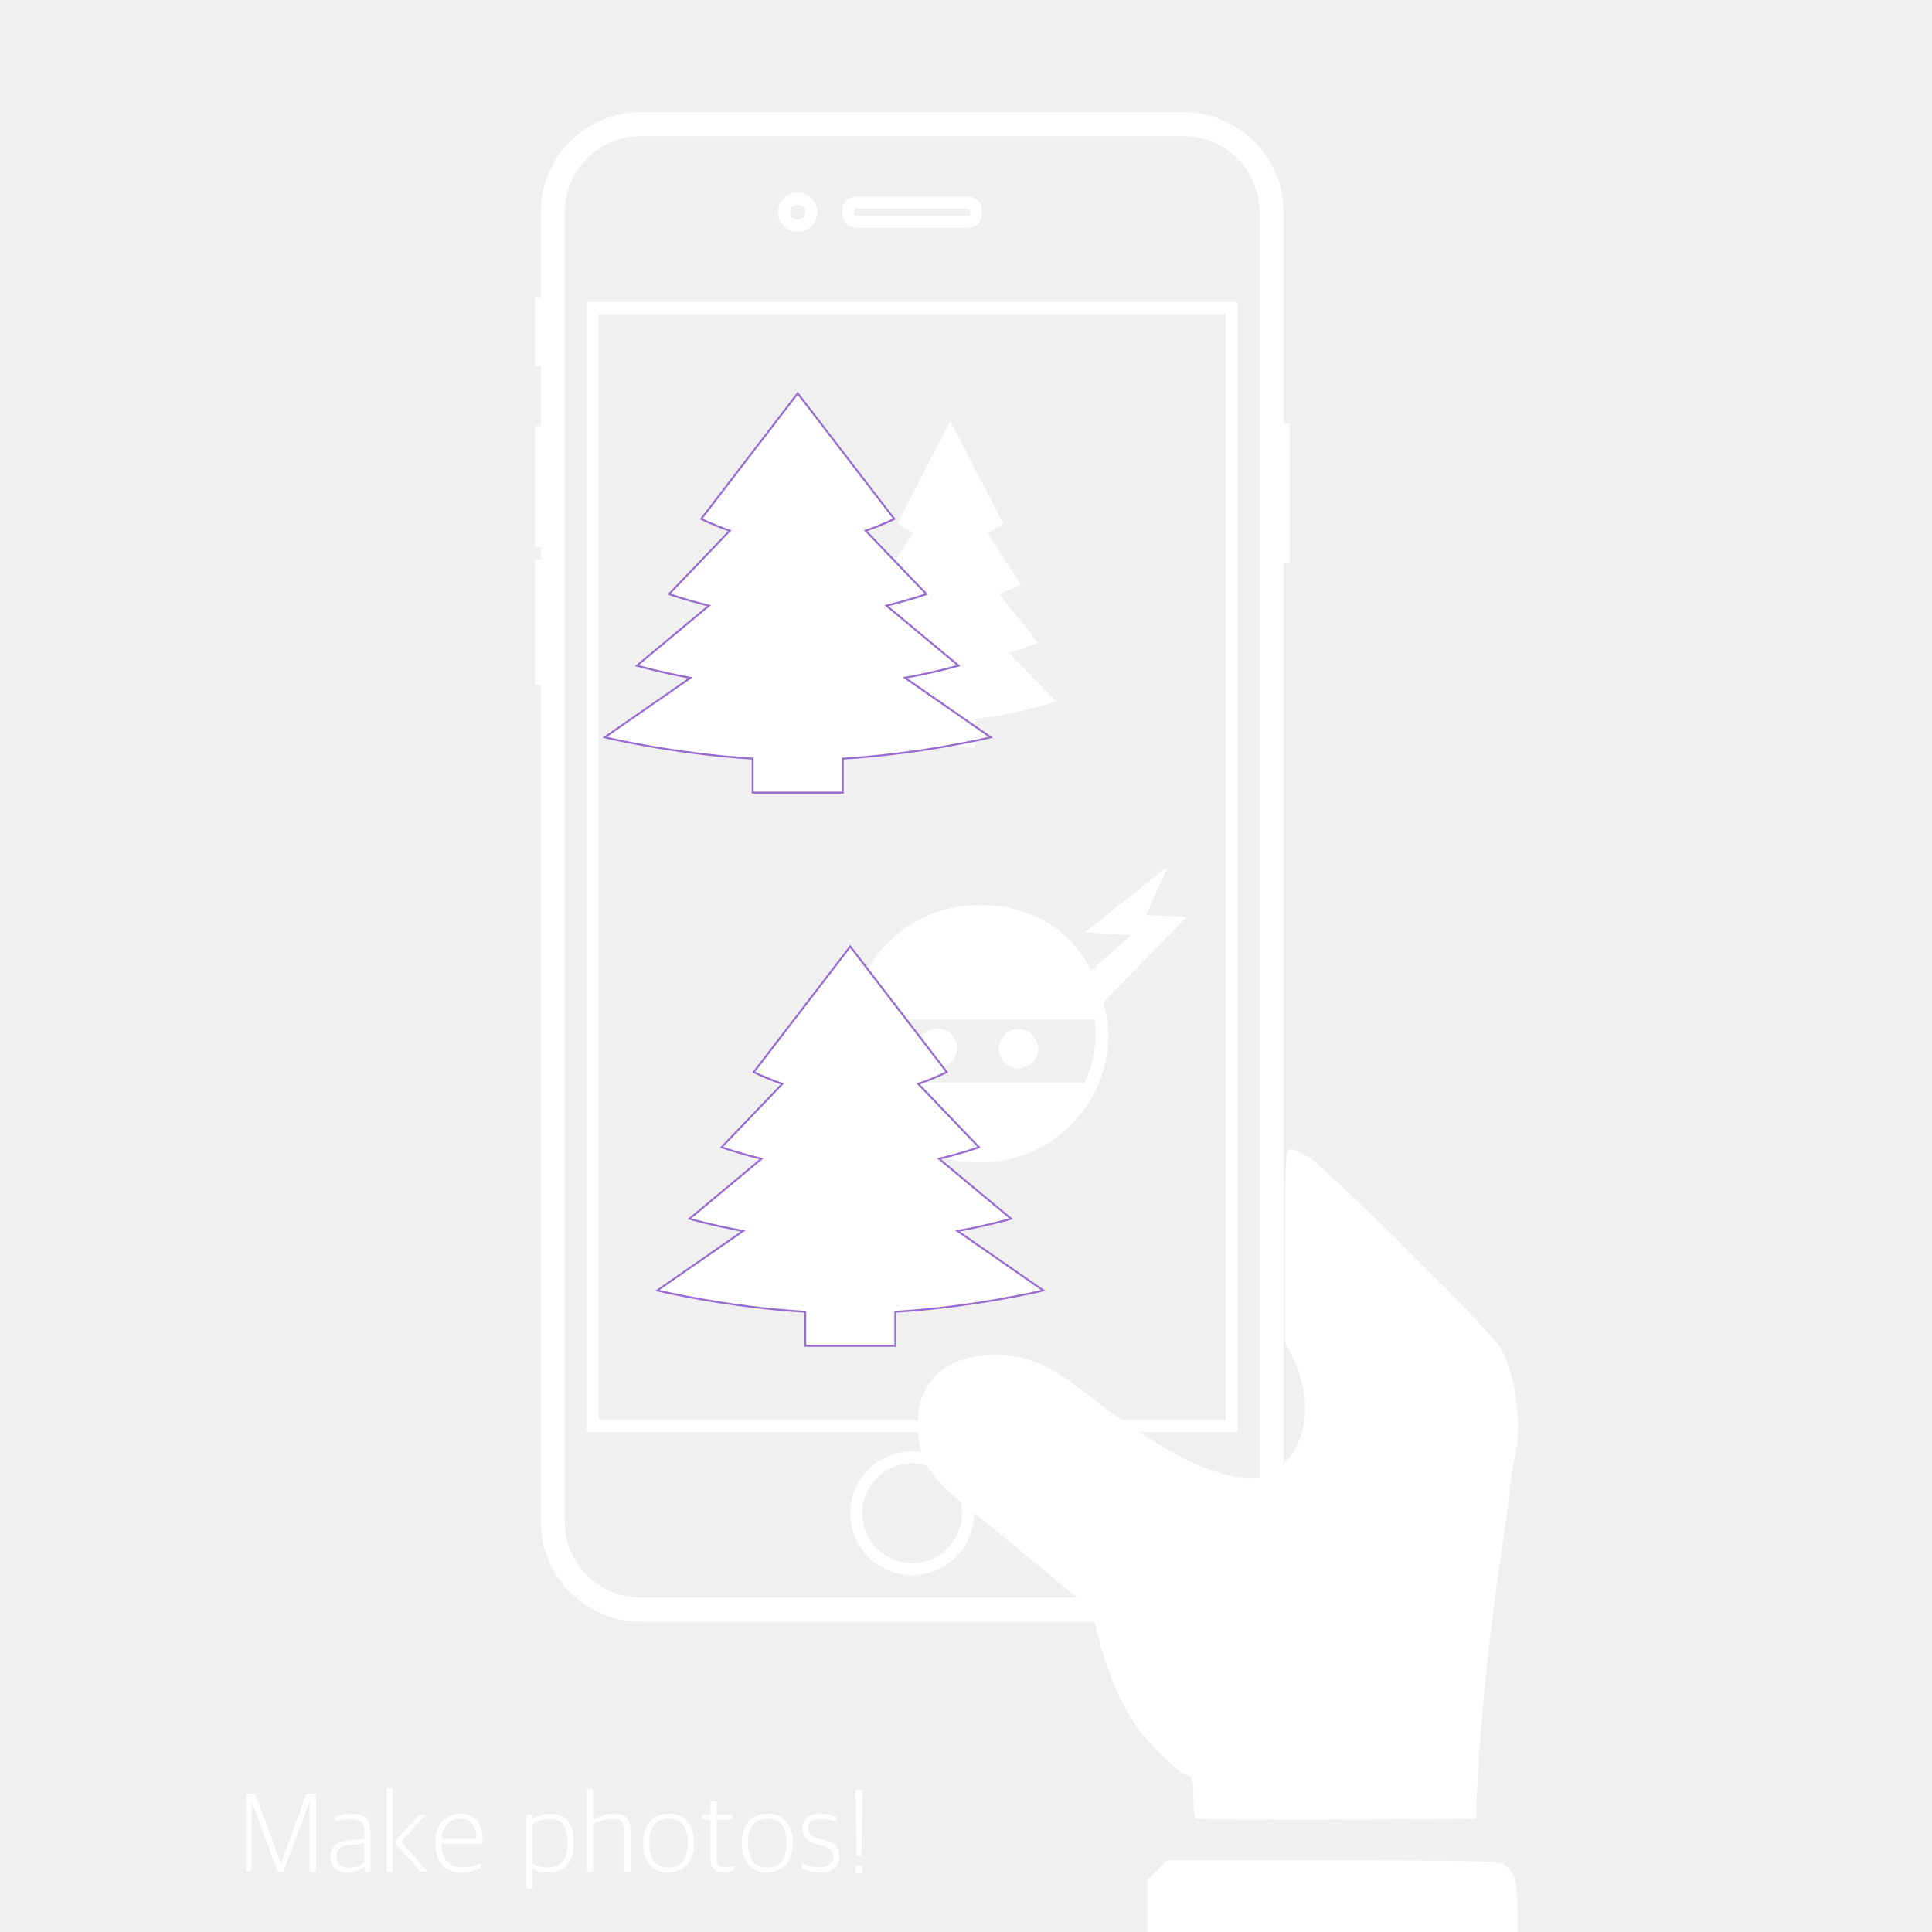
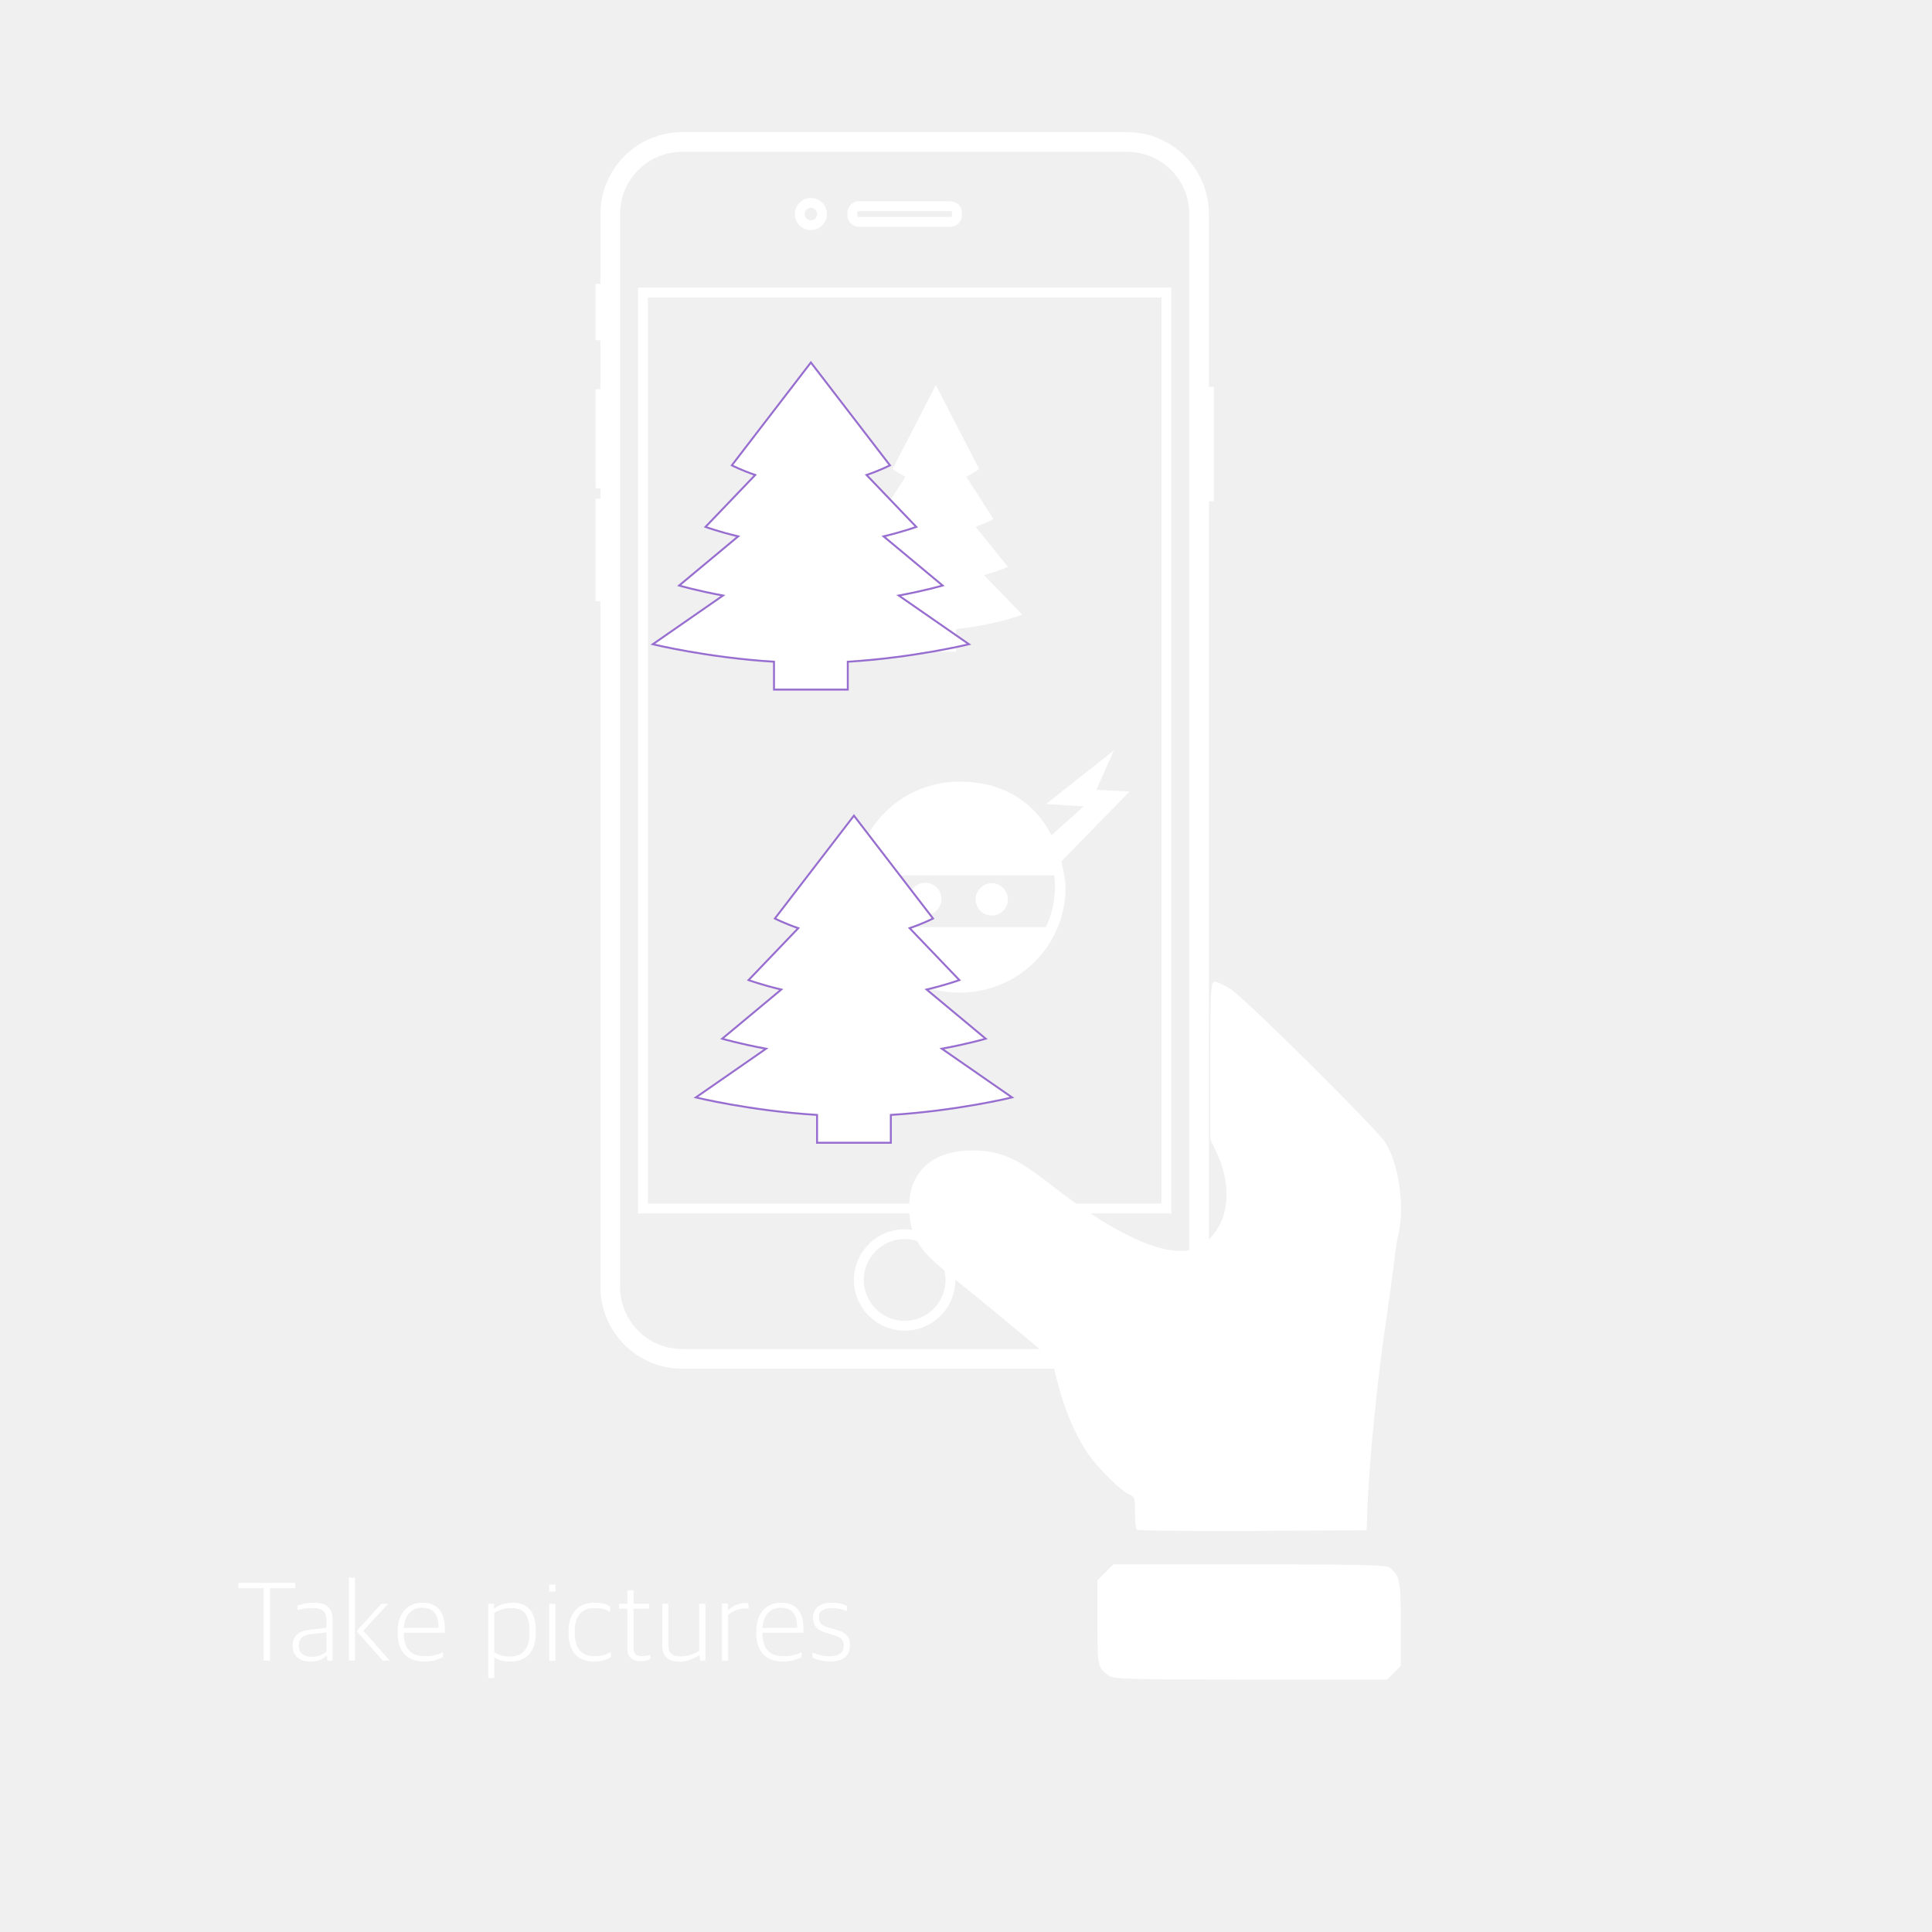
- <svg xmlns="http://www.w3.org/2000/svg" version="1.2" baseProfile="tiny" x="0px" y="0px" width="1000px" height="1000px" viewBox="1.721 0 1000 1000" overflow="visible" xml:space="preserve">
+ <svg xmlns="http://www.w3.org/2000/svg" version="1.1" x="0px" y="0px" width="1000px" height="1000px" viewBox="6.881 0 1000 1000" overflow="visible" enable-background="new 6.881 0 1000 1000" xml:space="preserve">
  <defs>
</defs>
-   <rect x="1.721" display="none" fill="#976DD0" width="1000" height="1000" />
-   <path fill="#FFFFFF" d="M603.087,1033.344c-7.278-4.903-7.428-5.646-7.428-33.727v-26.594l5.05-5.049l5.053-5.053h86.021  c66.558,0,86.614,0.444,88.397,1.93c6.536,5.352,7.131,8.023,7.131,35.656v26.595l-4.309,4.31l-4.308,4.309h-86.021  C615.418,1035.721,606.357,1035.422,603.087,1033.344z" />
-   <path fill="#FFFFFF" d="M620.47,941.081c-0.595-0.444-1.04-5.496-1.04-10.991c0-8.767-0.445-10.104-2.972-10.995  c-4.902-1.485-20.649-16.938-27.188-26.595c-7.726-11.438-14.561-27.633-19.018-45.312l-3.564-13.967l-17.086-14.262  c-9.359-7.875-26.444-21.989-37.885-31.199c-23.474-19.018-26.148-21.838-31.349-31.646c-4.308-8.467-4.901-24.661-1.187-33.575  c5.644-13.815,18.571-21.096,37.29-21.096c16.938,0,27.633,4.457,47.095,19.61c40.708,31.941,70.57,46.354,89.735,43.531  c5.349-0.743,8.319-2.377,13.075-7.28c12.776-12.629,14.41-33.724,4.308-55.118l-3.714-7.728v-49.323  c0-42.937,0.298-49.325,2.229-50.218c1.336-0.445,5.942,1.636,10.845,4.755c9.657,6.389,91.222,87.357,97.461,96.719  c8.468,12.924,12.479,40.708,8.32,57.794c-0.891,3.267-2.081,11.586-2.823,18.57c-0.891,6.981-2.822,21.69-4.456,32.686  c-6.241,40.708-11.292,93.003-12.479,125.54l-0.298,10.399l-72.205,0.444C653.898,941.975,620.916,941.676,620.47,941.081z" />
+   <rect x="6.881" display="none" fill="#976DD0" width="1000" height="1000" />
+   <path fill="#FFFFFF" d="M580.998,867.388c-5.963-4.017-6.085-4.626-6.085-27.631V817.97l4.138-4.136l4.139-4.14h70.474  c54.527,0,70.96,0.364,72.42,1.58c5.354,4.385,5.843,6.573,5.843,29.213v21.787l-3.53,3.53l-3.529,3.53h-70.473  C591.1,869.335,583.677,869.091,580.998,867.388z" />
+   <path fill="#FFFFFF" d="M595.239,791.801c-0.487-0.364-0.853-4.503-0.853-9.005c0-7.182-0.364-8.277-2.434-9.008  c-4.018-1.216-16.918-13.876-22.274-21.788c-6.329-9.37-11.929-22.638-15.58-37.122l-2.92-11.442l-13.998-11.685  c-7.667-6.451-21.665-18.014-31.037-25.56c-19.231-15.58-21.422-17.891-25.683-25.926c-3.529-6.937-4.016-20.204-0.972-27.508  c4.624-11.317,15.214-17.282,30.549-17.282c13.877,0,22.64,3.651,38.583,16.066c33.351,26.168,57.815,37.976,73.517,35.663  c4.382-0.609,6.815-1.947,10.712-5.965c10.468-10.347,11.806-27.629,3.529-45.155l-3.043-6.331v-40.409  c0-35.176,0.244-40.41,1.826-41.141c1.094-0.365,4.868,1.34,8.885,3.896c7.911,5.233,74.733,71.567,79.845,79.237  c6.938,10.588,10.225,33.351,6.817,47.349c-0.729,2.675-1.705,9.491-2.313,15.213c-0.729,5.72-2.312,17.771-3.651,26.777  c-5.112,33.352-9.25,76.194-10.223,102.851l-0.244,8.52l-59.155,0.364C622.625,792.533,595.604,792.288,595.239,791.801z" />
  <g>
-     <rect y="925.788" fill="none" width="577.905" height="74.268" />
-     <path fill="#FFFFFF" d="M128.995,928.489h4.8l13.2,35.818h0.18l13.199-35.818h4.92v40.259h-3.3v-36.059h-0.06l-13.439,36.059h-3.06   l-13.379-36.059h-0.12v36.059h-2.94V928.489z" />
-     <path fill="#FFFFFF" d="M172.735,961.188c0-5.1,3.06-7.799,8.82-8.459l8.7-0.96v-3.84c0-4.979-2.28-6.42-7.56-6.42   c-2.939,0-5.34,0.479-7.439,1.08v-2.28c2.52-1.02,5.28-1.56,8.58-1.56c6.12,0,9.54,2.52,9.54,8.46v21.539h-2.64l-0.24-2.641h-0.18   c-1.5,1.561-4.2,3.12-8.52,3.12C176.455,969.228,172.735,966.288,172.735,961.188z M190.254,964.128v-10.02l-7.86,0.899   c-4.44,0.48-6.479,2.28-6.479,6.061c0,3.659,2.58,5.699,6.66,5.699C185.875,966.768,188.694,965.508,190.254,964.128z" />
-     <path fill="#FFFFFF" d="M201.894,925.789h3.12v42.959h-3.12V925.789z M205.854,953.448l12.839-14.159h3.48l-12.839,13.979   l13.679,15.479h-3.6L205.854,953.448z" />
-     <path fill="#FFFFFF" d="M227.094,954.349v-0.66c0-10.26,5.88-14.939,12.779-14.939c7.98,0,11.64,4.92,11.64,13.739v1.8h-21.239   c0,8.52,3.72,12.18,11.16,12.18c3.96,0,6.78-0.9,9.12-2.1v2.46c-1.8,1.08-5.04,2.399-9.54,2.399   C231.773,969.228,227.094,963.828,227.094,954.349z M230.333,951.769h17.939c0-6.96-2.76-10.439-8.52-10.439   C235.133,941.329,230.813,944.269,230.333,951.769z" />
-     <path fill="#FFFFFF" d="M274.013,939.289h3v2.46h0.18c2.16-1.561,5.28-3,9.48-3c6.66,0,11.939,3.479,11.939,14.759v0.601   c0,10.56-5.16,15.119-13.439,15.119c-3.54,0-6.24-1.02-8.04-2.1v10.619h-3.12V939.289z M295.372,954.528v-0.9   c0-9.419-3.6-12.119-9.419-12.119c-3.84,0-7.02,1.32-8.82,2.58v20.339c1.68,1.14,4.5,2.22,7.86,2.22   C291.413,966.647,295.372,963.168,295.372,954.528z" />
-     <path fill="#FFFFFF" d="M305.453,925.789h3.18v16.14h0.24c3-1.979,6.84-3.18,10.56-3.18c5.64,0,8.58,2.28,8.58,7.92v22.079h-3.12   v-21.479c0-4.14-1.8-5.76-6.66-5.76c-3.24,0-6.66,1.08-9.6,2.7v24.539h-3.18V925.789z" />
-     <path fill="#FFFFFF" d="M334.612,954.469v-0.78c0-9.66,5.58-14.939,13.14-14.939c7.979,0,13.199,5.1,13.199,14.759v0.721   c0,9.659-5.58,14.999-13.259,14.999C339.772,969.228,334.612,964.128,334.612,954.469z M357.711,954.528v-1.14   c0-8.76-4.32-12.06-10.02-12.06c-5.82,0-9.84,4.199-9.84,12.06v1.199c0,8.58,4.26,12.06,9.959,12.06   C353.691,966.647,357.711,962.508,357.711,954.528z" />
-     <path fill="#FFFFFF" d="M369.472,962.568v-20.699h-4.32v-2.58h4.32v-6.96h3.18v6.96h8.04v2.58h-8.04v20.279   c0,2.939,1.02,4.26,4.68,4.26c1.32,0,2.76-0.24,3.96-0.54v2.1c-1.02,0.54-2.46,1.02-4.74,1.02   C372.052,968.987,369.472,967.067,369.472,962.568z" />
-     <path fill="#FFFFFF" d="M385.731,954.469v-0.78c0-9.66,5.58-14.939,13.14-14.939c7.979,0,13.199,5.1,13.199,14.759v0.721   c0,9.659-5.58,14.999-13.259,14.999C390.891,969.228,385.731,964.128,385.731,954.469z M408.831,954.528v-1.14   c0-8.76-4.32-12.06-10.02-12.06c-5.82,0-9.84,4.199-9.84,12.06v1.199c0,8.58,4.26,12.06,9.959,12.06   C404.811,966.647,408.831,962.508,408.831,954.528z" />
-     <path fill="#FFFFFF" d="M416.751,967.067v-2.579c2.34,1.079,4.74,1.979,8.94,1.979c5.28,0,7.259-2.22,7.259-5.28   c0-3.419-1.5-4.619-5.76-5.819l-3.12-0.96c-4.38-1.2-7.02-3.12-7.02-7.92c0-4.56,3.18-7.739,9.6-7.739   c3.78,0,6.24,0.899,7.919,1.74v2.579c-1.8-0.84-4.68-1.56-7.74-1.56c-4.5,0-6.78,1.68-6.78,4.74c0,3.06,1.38,4.319,5.04,5.399   l3.24,0.9c5.4,1.499,7.8,3.239,7.8,8.399c0,4.979-3.36,8.22-10.08,8.22C422.091,969.168,418.911,968.268,416.751,967.067z" />
-     <path fill="#FFFFFF" d="M444.47,926.39h3.78l-0.66,34.139h-2.52L444.47,926.39z M444.59,965.508h3.54v4.26h-3.54V965.508z" />
+     <rect y="816.595" fill="none" width="577.904" height="74.268" />
+     <path fill="#FFFFFF" d="M143.335,822.056h-13.08v-2.76h29.458v2.76h-13.079v37.499h-3.3V822.056z" />
+     <path fill="#FFFFFF" d="M158.335,851.994c0-5.1,3.06-7.799,8.82-8.459l8.7-0.96v-3.84c0-4.979-2.28-6.42-7.56-6.42   c-2.939,0-5.34,0.479-7.439,1.08v-2.28c2.52-1.02,5.28-1.56,8.58-1.56c6.12,0,9.54,2.52,9.54,8.46v21.539h-2.64l-0.24-2.641h-0.18   c-1.5,1.561-4.2,3.12-8.52,3.12C162.055,860.034,158.335,857.095,158.335,851.994z M175.855,854.935v-10.02l-7.86,0.899   c-4.44,0.48-6.479,2.28-6.479,6.061c0,3.659,2.58,5.699,6.66,5.699C171.475,857.574,174.295,856.314,175.855,854.935z" />
+     <path fill="#FFFFFF" d="M187.495,816.596h3.12v42.959h-3.12V816.596z M191.455,844.255l12.839-14.159h3.48l-12.839,13.979   l13.679,15.479h-3.6L191.455,844.255z" />
+     <path fill="#FFFFFF" d="M212.694,845.155v-0.66c0-10.26,5.88-14.939,12.779-14.939c7.98,0,11.64,4.92,11.64,13.739v1.8h-21.239   c0,8.52,3.72,12.18,11.16,12.18c3.96,0,6.78-0.9,9.12-2.1v2.46c-1.8,1.08-5.04,2.399-9.54,2.399   C217.374,860.034,212.694,854.635,212.694,845.155z M215.934,842.575h17.939c0-6.96-2.76-10.439-8.52-10.439   C220.734,832.136,216.414,835.075,215.934,842.575z" />
+     <path fill="#FFFFFF" d="M259.613,830.096h3v2.46h0.18c2.16-1.561,5.28-3,9.48-3c6.66,0,11.939,3.479,11.939,14.759v0.601   c0,10.56-5.16,15.119-13.439,15.119c-3.54,0-6.24-1.02-8.04-2.1v10.619h-3.12V830.096z M280.973,845.335v-0.9   c0-9.419-3.6-12.119-9.42-12.119c-3.84,0-7.02,1.32-8.819,2.58v20.339c1.68,1.14,4.5,2.22,7.859,2.22   C277.013,857.454,280.973,853.975,280.973,845.335z" />
+     <path fill="#FFFFFF" d="M291.113,820.136h3.3v3.66h-3.3V820.136z M291.173,830.096h3.18v29.459h-3.18V830.096z" />
+     <path fill="#FFFFFF" d="M301.133,845.215v-0.72c0-10.439,5.88-14.939,13.439-14.939c3.78,0,6.06,0.66,8.1,1.92v2.76   c-2.46-1.26-4.5-1.92-8.34-1.92c-5.76,0-9.959,3.66-9.959,11.699v1.141c0,7.919,3.3,12.119,10.38,12.119   c4.14,0,6.72-1.26,8.339-2.22v2.64c-1.92,1.14-4.38,2.34-8.7,2.34C305.812,860.034,301.133,854.694,301.133,845.215z" />
+     <path fill="#FFFFFF" d="M331.611,853.375v-20.699h-4.32v-2.58h4.32v-6.96h3.18v6.96h8.04v2.58h-8.04v20.279   c0,2.939,1.02,4.26,4.68,4.26c1.32,0,2.76-0.24,3.96-0.54v2.1c-1.02,0.54-2.46,1.02-4.74,1.02   C334.191,859.794,331.611,857.874,331.611,853.375z" />
+     <path fill="#FFFFFF" d="M349.671,851.814v-21.719h3.12v21.239c0,4.38,1.92,5.999,6.6,5.999c3.3,0,6.54-1.079,9.419-2.819v-24.419   h3.18v29.459h-2.76l-0.3-2.76h-0.18c-3.12,1.979-6.72,3.3-10.199,3.3C352.911,860.095,349.671,857.454,349.671,851.814z" />
+     <path fill="#FFFFFF" d="M380.57,830.035h3.06v3.48h0.18c1.8-1.92,5.1-3.84,8.76-3.84c0.6,0,1.32,0.06,1.74,0.18v2.88   c-0.66-0.12-1.5-0.18-1.979-0.18c-3.36,0-6.48,1.5-8.58,3.3v23.699h-3.18V830.035z" />
+     <path fill="#FFFFFF" d="M398.33,845.155v-0.66c0-10.26,5.88-14.939,12.779-14.939c7.98,0,11.64,4.92,11.64,13.739v1.8H401.51   c0,8.52,3.72,12.18,11.16,12.18c3.96,0,6.78-0.9,9.12-2.1v2.46c-1.8,1.08-5.04,2.399-9.54,2.399   C403.01,860.034,398.33,854.635,398.33,845.155z M401.57,842.575h17.939c0-6.96-2.76-10.439-8.52-10.439   C406.37,832.136,402.05,835.075,401.57,842.575z" />
+     <path fill="#FFFFFF" d="M427.43,857.874v-2.579c2.34,1.079,4.74,1.979,8.94,1.979c5.28,0,7.26-2.22,7.26-5.28   c0-3.419-1.5-4.619-5.76-5.819l-3.12-0.96c-4.38-1.2-7.02-3.12-7.02-7.92c0-4.56,3.18-7.739,9.6-7.739   c3.78,0,6.24,0.899,7.919,1.74v2.579c-1.8-0.84-4.68-1.56-7.74-1.56c-4.5,0-6.78,1.68-6.78,4.74c0,3.06,1.38,4.319,5.04,5.399   l3.24,0.9c5.4,1.499,7.8,3.239,7.8,8.399c0,4.979-3.36,8.22-10.08,8.22C432.77,859.975,429.59,859.074,427.43,857.874z" />
  </g>
-   <circle fill="#FFFFFF" cx="486.919" cy="542.516" r="10.189" />
-   <circle fill="#FFFFFF" cx="528.892" cy="542.812" r="10.189" />
-   <path fill="#FFFFFF" d="M606.047,448.703l-42.846,33.877l23.779,1.486l-20.408,18.26c-10.973-21.831-31.742-33.922-57.91-33.922  c-36.911,0-66.834,29.701-66.834,66.614c0,36.916,29.923,66.729,66.834,66.729c36.913,0,66.834-29.562,66.834-66.477  c0-5.262-1.477-11.041-2.623-16.5l43.084-44.116l-21.01-1.031L606.047,448.703z M563.018,560.367H454.309  c-3.712-7.275-5.798-16.498-5.798-25.729c0-2.395,0.157-3.377,0.428-7.016h119.446c0.271,3.637,0.426,4.621,0.426,7.016  C568.813,543.867,566.731,553.092,563.018,560.367z" />
-   <path fill="#FFFFFF" d="M548.228,362.981l-24.273-25.085c9.125-2.51,15.164-5.143,15.164-5.143l-20.418-25.321  c6.839-2.429,11.311-4.872,11.311-4.872l-17.192-26.733c4.898-2.51,8.083-4.972,8.083-4.972l-27.33-52.964l-27.324,52.964  c0,0,3.183,2.462,8.081,4.972l-17.189,26.733c0,0,4.47,2.443,11.305,4.868l-20.415,25.324c0,0,6.04,2.633,15.163,5.143  l-24.271,25.085c0,0,18.946,6.896,41.9,9.009v14.336h25.507V371.99C529.28,369.876,548.228,362.981,548.228,362.981z" />
-   <path fill="#FFFFFF" stroke="#976DD0" stroke-miterlimit="9" d="M541.719,667.937l-44.365-30.78  c16.678-3.08,27.718-6.311,27.718-6.311l-37.318-31.069c12.497-2.979,20.67-5.977,20.67-5.977L477,560.997  c8.956-3.079,14.773-6.1,14.773-6.1l-49.949-64.988l-49.942,64.988c0,0,5.818,3.021,14.77,6.1L375.235,593.8  c0,0,8.17,2.997,20.664,5.973l-37.314,31.073c0,0,11.04,3.23,27.715,6.311l-44.362,30.78c0,0,34.628,8.46,76.582,11.054v17.591  h46.619V678.99C507.088,676.396,541.719,667.937,541.719,667.937z" />
-   <path fill="#FFFFFF" stroke="#976DD0" stroke-miterlimit="9" d="M514.512,381.622l-44.365-30.78  c16.678-3.08,27.718-6.311,27.718-6.311l-37.318-31.069c12.497-2.979,20.67-5.977,20.67-5.977l-31.424-32.803  c8.956-3.079,14.773-6.1,14.773-6.1l-49.949-64.988l-49.942,64.988c0,0,5.818,3.021,14.77,6.1l-31.417,32.803  c0,0,8.17,2.997,20.664,5.973l-37.314,31.073c0,0,11.04,3.23,27.715,6.311l-44.362,30.78c0,0,34.628,8.46,76.582,11.054v17.591  h46.619v-17.591C479.882,390.082,514.512,381.622,514.512,381.622z" />
-   <path fill="#FFFFFF" d="M614.407,839.328H333.32c-28.492,0-51.672-23.18-51.672-51.672V109.75c0-28.492,23.18-51.672,51.672-51.672  h281.086c28.492,0,51.672,23.18,51.672,51.672v677.906C666.079,816.148,642.899,839.328,614.407,839.328z M333.32,70.477  c-21.656,0-39.266,17.617-39.266,39.266v677.906c0,21.656,17.617,39.266,39.266,39.266h281.086  c21.656,0,39.266-17.617,39.266-39.266V109.75c0-21.656-17.617-39.266-39.266-39.266H333.32V70.477z" />
-   <path fill="#FFFFFF" d="M642.313,741.227H305.422V156.32h336.891V741.227z M311.625,735.031H636.11v-572.5H311.625V735.031z" />
-   <path fill="#FFFFFF" d="M502.797,117.875H444.93c-3.984,0-7.234-3.242-7.234-7.234v-1.656c0-3.984,3.242-7.234,7.234-7.234h57.868  c3.984,0,7.234,3.242,7.234,7.234v1.656C510.032,114.633,506.79,117.875,502.797,117.875z M444.93,107.953  c-0.57,0-1.031,0.461-1.031,1.031v1.656c0,0.57,0.461,1.031,1.031,1.031h57.868c0.57,0,1.031-0.461,1.031-1.031v-1.656  c0-0.57-0.461-1.031-1.031-1.031H444.93z" />
-   <path fill="#FFFFFF" d="M414.617,119.945c-5.578,0-10.125-4.547-10.125-10.125c0-5.586,4.547-10.133,10.125-10.133  c5.586,0,10.133,4.547,10.133,10.133C424.75,115.398,420.203,119.945,414.617,119.945z M414.617,105.891  c-2.164,0-3.922,1.758-3.922,3.93c0,2.164,1.758,3.922,3.922,3.922c2.172,0,3.93-1.758,3.93-3.922  C418.547,107.648,416.789,105.891,414.617,105.891z" />
-   <path fill="#FFFFFF" d="M473.867,815.289c-17.664,0-32.039-14.367-32.039-32.039s14.367-32.039,32.039-32.039  s32.04,14.367,32.04,32.039S491.531,815.289,473.867,815.289z M473.867,757.414c-14.242,0-25.836,11.594-25.836,25.836  s11.594,25.836,25.836,25.836s25.836-11.594,25.836-25.836S488.109,757.414,473.867,757.414z" />
-   <rect x="278.633" y="153.93" fill="#FFFFFF" width="10.32" height="35.648" />
-   <rect x="278.633" y="220.469" fill="#FFFFFF" width="10.32" height="62.625" />
-   <rect x="278.633" y="289.703" fill="#FFFFFF" width="10.32" height="64.734" />
-   <rect x="658.852" y="218.977" fill="#FFFFFF" width="10.359" height="72.336" />
+   <circle fill="#FFFFFF" cx="485.827" cy="465.274" r="8.348" />
+   <circle fill="#FFFFFF" cx="520.213" cy="465.517" r="8.348" />
+   <path fill="#FFFFFF" d="M583.423,388.417l-35.102,27.754l19.481,1.218l-16.72,14.959c-8.989-17.885-26.005-27.791-47.443-27.791  c-30.24,0-54.754,24.333-54.754,54.574c0,30.244,24.515,54.668,54.754,54.668c30.242,0,54.754-24.219,54.754-54.461  c0-4.311-1.21-9.045-2.149-13.518l35.297-36.143l-17.212-0.845L583.423,388.417z M548.171,479.899h-89.06  c-3.042-5.961-4.75-13.517-4.75-21.079c0-1.962,0.129-2.767,0.351-5.748h97.857c0.223,2.979,0.349,3.786,0.349,5.748  C552.919,466.381,551.213,473.938,548.171,479.899z" />
+   <path fill="#FFFFFF" d="M536.054,318.188l-19.886-20.551c7.476-2.057,12.424-4.213,12.424-4.213l-16.729-20.745  c5.604-1.99,9.267-3.991,9.267-3.991l-14.084-21.901c4.012-2.056,6.622-4.073,6.622-4.073l-22.39-43.391l-22.385,43.391  c0,0,2.607,2.017,6.621,4.073l-14.083,21.901c0,0,3.663,2.001,9.262,3.988l-16.725,20.748c0,0,4.948,2.157,12.423,4.213  l-19.885,20.551c0,0,15.521,5.649,34.327,7.381v11.745h20.896V325.57C520.53,323.838,536.054,318.188,536.054,318.188z" />
+   <path fill="#FFFFFF" stroke="#976DD0" stroke-miterlimit="9" d="M530.723,568.025l-36.347-25.217  c13.664-2.523,22.708-5.17,22.708-5.17l-30.572-25.454c10.238-2.44,16.934-4.896,16.934-4.896L477.7,480.415  c7.337-2.522,12.104-4.997,12.104-4.997l-40.921-53.242l-40.916,53.242c0,0,4.766,2.475,12.101,4.997l-25.739,26.874  c0,0,6.694,2.456,16.929,4.894l-30.57,25.457c0,0,9.044,2.646,22.706,5.17l-36.344,25.217c0,0,28.369,6.931,62.741,9.056v14.412  h38.192v-14.412C502.351,574.956,530.723,568.025,530.723,568.025z" />
+   <path fill="#FFFFFF" stroke="#976DD0" stroke-miterlimit="9" d="M508.433,333.46l-36.347-25.217  c13.664-2.523,22.708-5.17,22.708-5.17l-30.573-25.454c10.238-2.44,16.935-4.896,16.935-4.896l-25.745-26.874  c7.337-2.522,12.103-4.997,12.103-4.997l-40.92-53.242l-40.916,53.242c0,0,4.767,2.475,12.101,4.997l-25.739,26.874  c0,0,6.693,2.456,16.929,4.894l-30.571,25.457c0,0,9.045,2.647,22.706,5.17l-36.344,25.217c0,0,28.37,6.931,62.741,9.056v14.412  h38.192v-14.412C480.061,340.392,508.433,333.46,508.433,333.46z" />
+   <path fill="#FFFFFF" d="M590.271,708.439H359.99c-23.343,0-42.333-18.99-42.333-42.333V110.728c0-23.342,18.99-42.333,42.333-42.333  h230.282c23.342,0,42.333,18.99,42.333,42.333v555.379C632.604,689.449,613.613,708.439,590.271,708.439z M359.99,78.552  c-17.742,0-32.169,14.433-32.169,32.169V666.1c0,17.742,14.433,32.17,32.169,32.17h230.282c17.742,0,32.169-14.434,32.169-32.17  V110.728c0-17.742-14.433-32.169-32.169-32.169H359.99V78.552z" />
+   <path fill="#FFFFFF" d="M613.134,628.068h-276V148.881h276V628.068z M342.215,622.994h265.836V153.969H342.215V622.994z" />
+   <path fill="#FFFFFF" d="M498.835,117.384h-47.409c-3.264,0-5.927-2.656-5.927-5.927v-1.356c0-3.265,2.656-5.927,5.927-5.927h47.409  c3.264,0,5.927,2.656,5.927,5.927v1.356C504.762,114.728,502.105,117.384,498.835,117.384z M451.426,109.255  c-0.467,0-0.845,0.378-0.845,0.845v1.356c0,0.467,0.378,0.845,0.845,0.845h47.409c0.467,0,0.845-0.377,0.845-0.845v-1.356  c0-0.467-0.377-0.845-0.845-0.845H451.426z" />
+   <path fill="#FFFFFF" d="M426.593,119.08c-4.57,0-8.295-3.725-8.295-8.295c0-4.576,3.726-8.302,8.295-8.302  c4.576,0,8.301,3.726,8.301,8.302C434.894,115.355,431.169,119.08,426.593,119.08z M426.593,107.566  c-1.773,0-3.213,1.44-3.213,3.219c0,1.773,1.44,3.213,3.213,3.213c1.779,0,3.219-1.44,3.219-3.213  C429.812,109.006,428.372,107.566,426.593,107.566z" />
+   <path fill="#FFFFFF" d="M475.133,688.745c-14.471,0-26.248-11.771-26.248-26.249c0-14.477,11.77-26.248,26.248-26.248  c14.478,0,26.249,11.771,26.249,26.248C501.382,676.975,489.605,688.745,475.133,688.745z M475.133,641.331  c-11.667,0-21.166,9.498-21.166,21.165c0,11.669,9.499,21.167,21.166,21.167c11.668,0,21.167-9.498,21.167-21.167  C496.3,650.829,486.802,641.331,475.133,641.331z" />
+   <rect x="315.187" y="146.922" fill="#FFFFFF" width="8.455" height="29.205" />
+   <rect x="315.187" y="201.435" fill="#FFFFFF" width="8.455" height="51.306" />
+   <rect x="315.187" y="258.155" fill="#FFFFFF" width="8.455" height="53.034" />
+   <rect x="626.684" y="200.212" fill="#FFFFFF" width="8.487" height="59.262" />
</svg>
